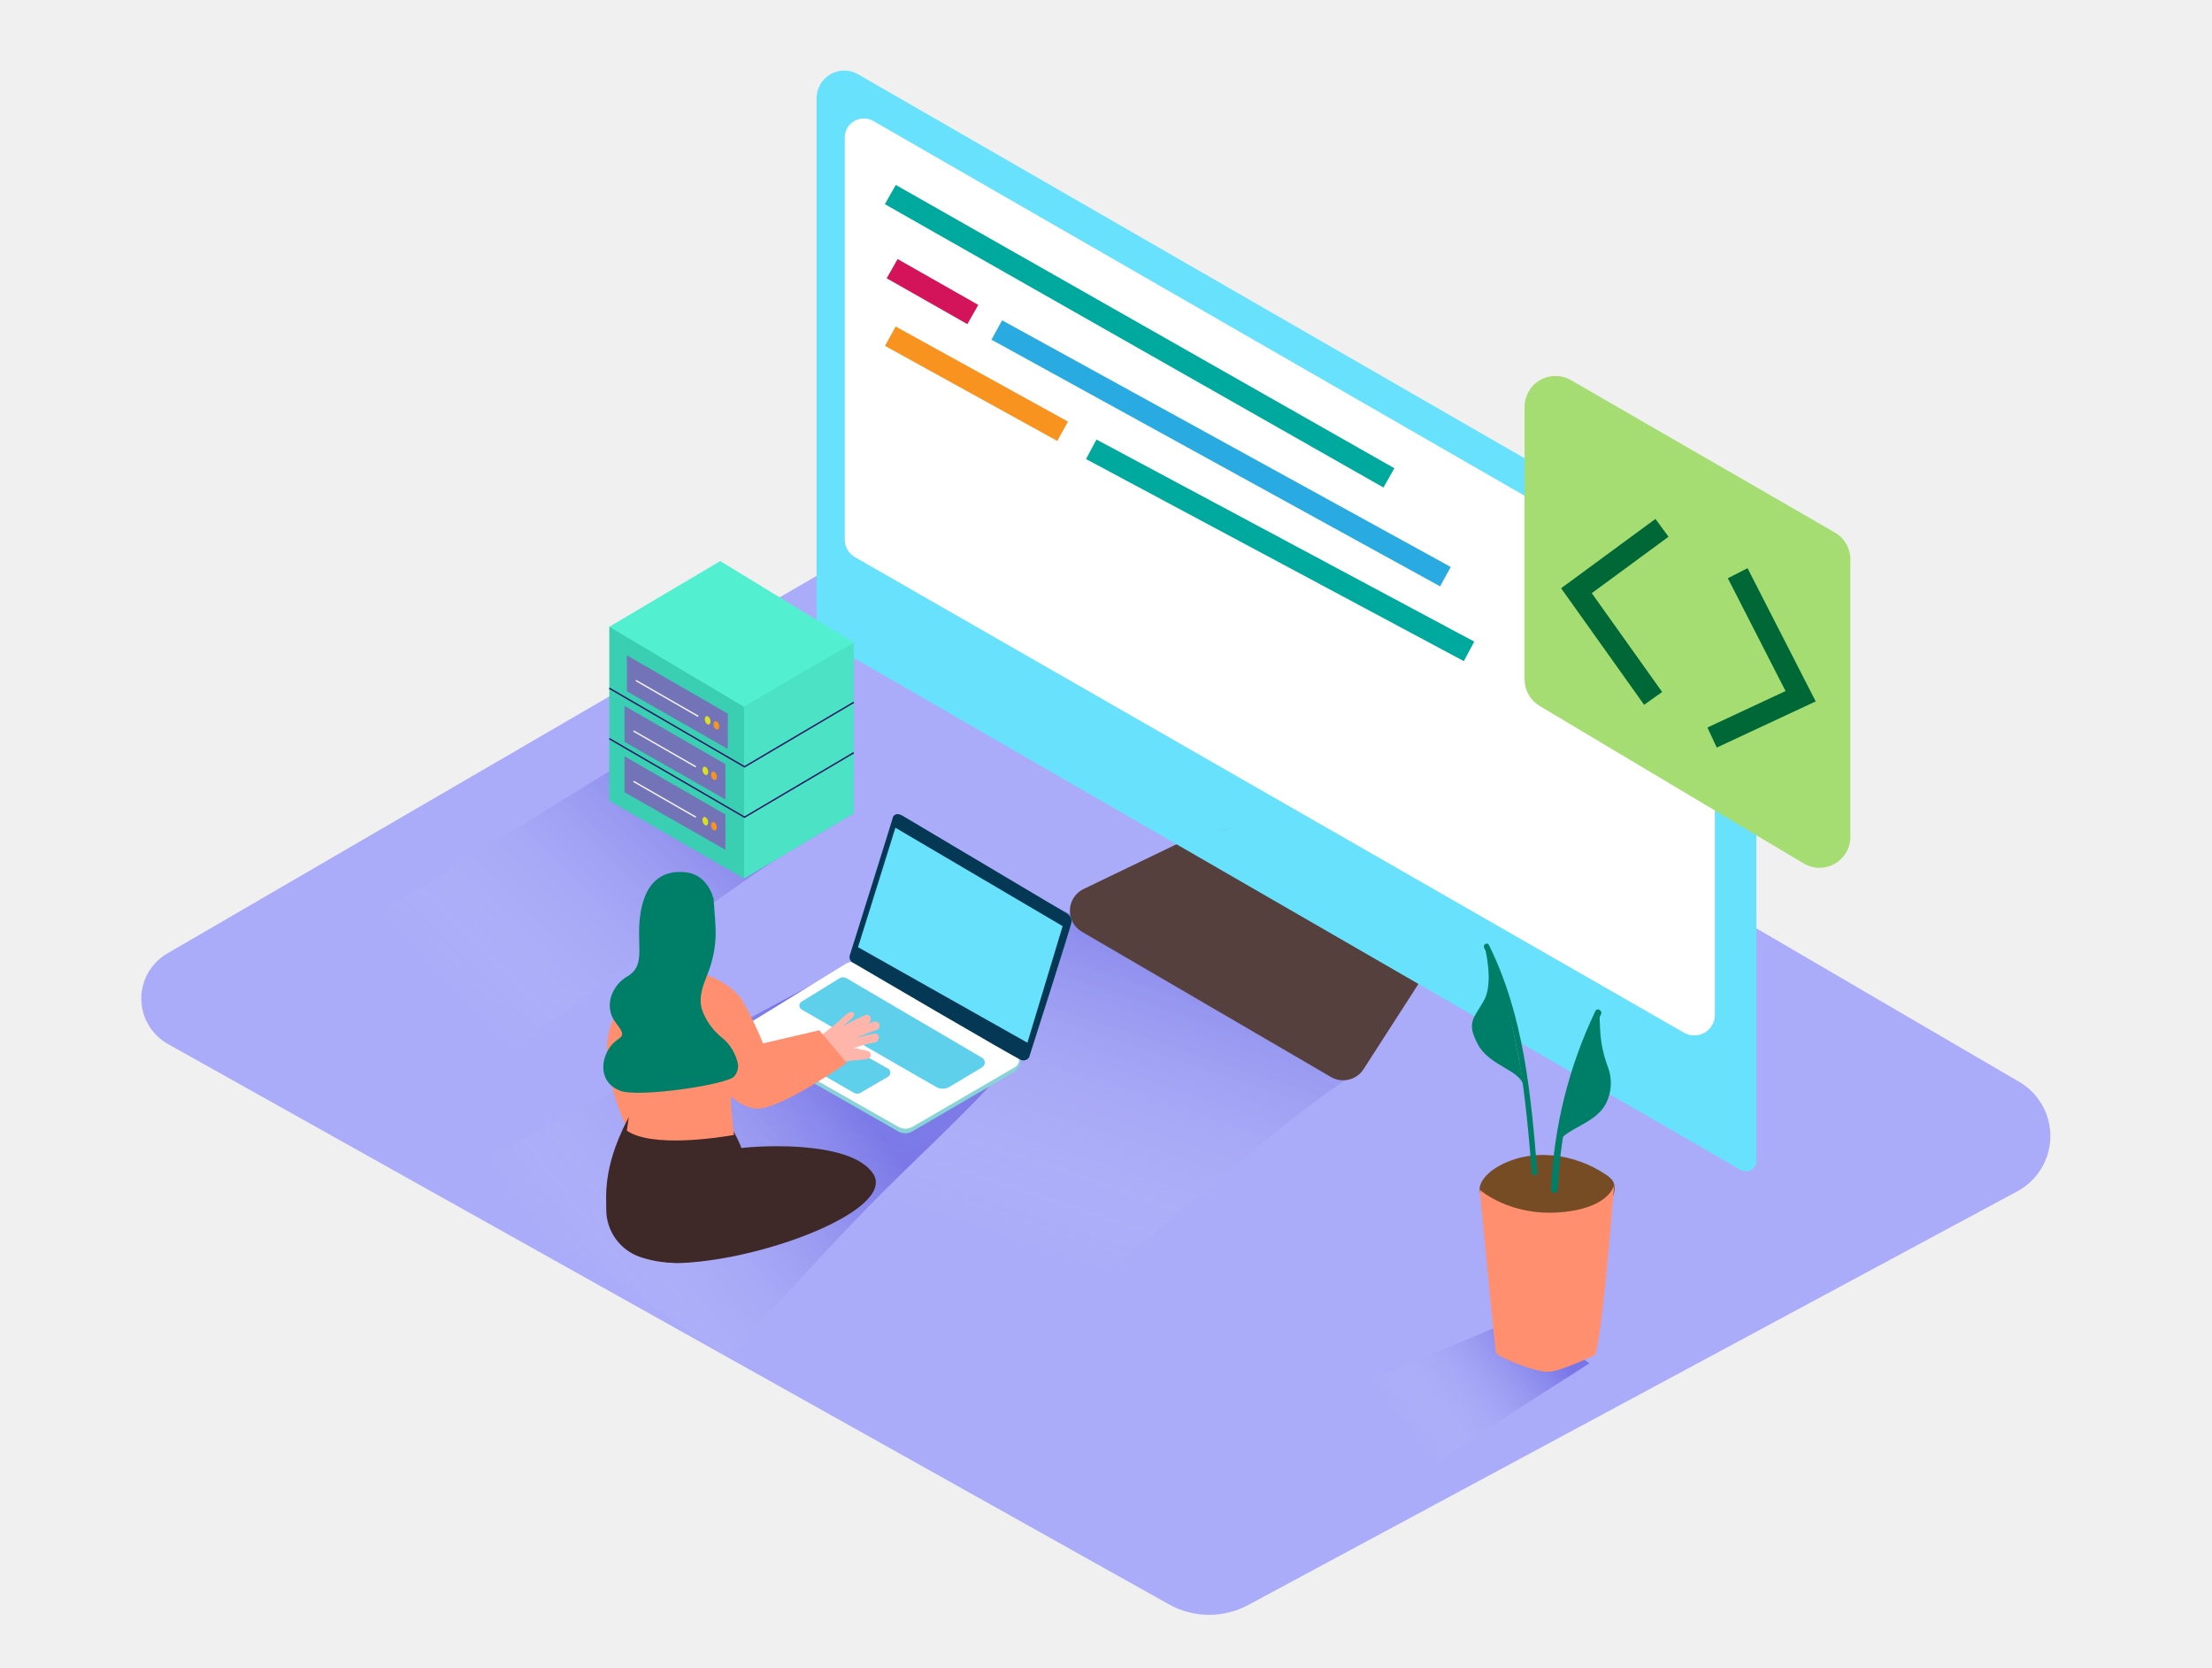
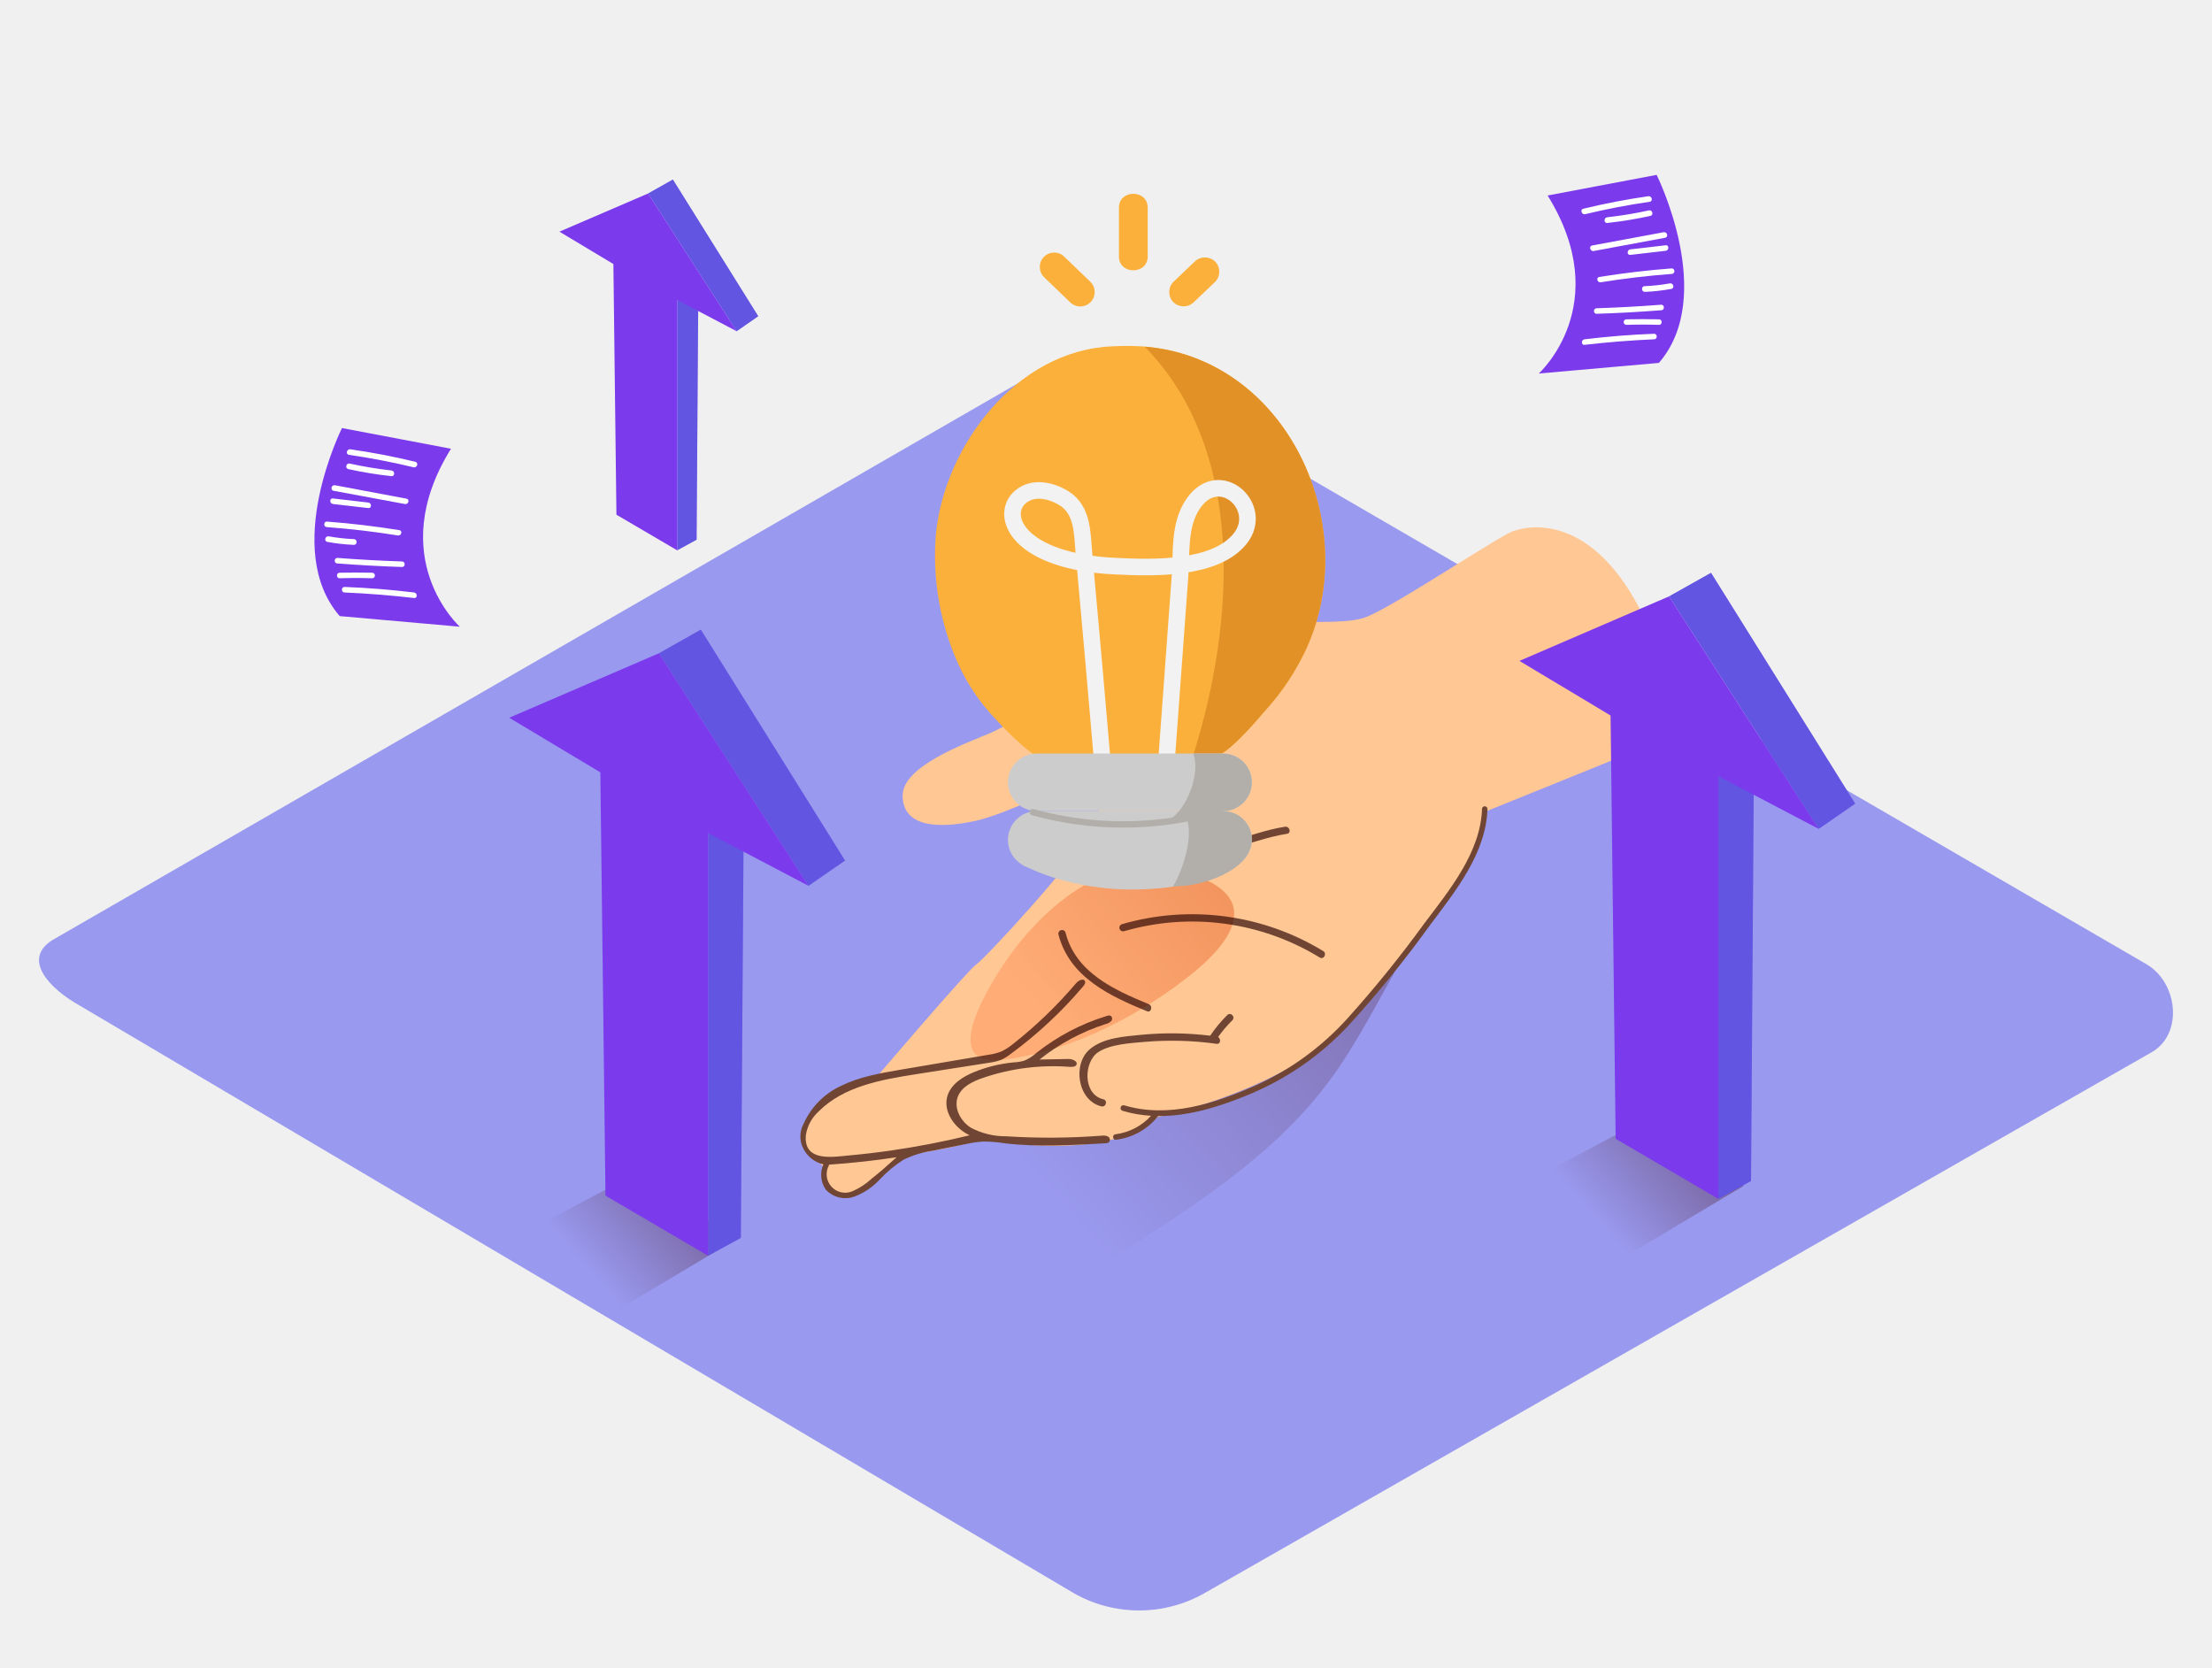
- <svg xmlns="http://www.w3.org/2000/svg" xmlns:xlink="http://www.w3.org/1999/xlink" id="Layer_1" data-name="Layer 1" viewBox="0 0 400 300" width="406" height="306" class="illustration styles_illustrationTablet__1DWOa">
+ <svg xmlns="http://www.w3.org/2000/svg" xmlns:xlink="http://www.w3.org/1999/xlink" viewBox="0 0 400 300" width="406" height="306" class="illustration styles_illustrationTablet__1DWOa">
  <defs>
-     <linearGradient id="linear-gradient" x1="104.12" y1="230.54" x2="151.94" y2="193.21" gradientUnits="userSpaceOnUse">
-       <stop offset="0" stop-color="#fff" stop-opacity="0" />
-       <stop offset="0.98" stop-color="#0800bf" />
+     <linearGradient id="linear-gradient" x1="185.94" y1="210.72" x2="310.74" y2="100.75" gradientUnits="userSpaceOnUse">
+       <stop offset="0" stop-color="#9999ef" />
+       <stop offset="1" stop-color="#644269" />
    </linearGradient>
-     <linearGradient id="linear-gradient-2" x1="83.23" y1="179.7" x2="129.79" y2="132.33" xlink:href="#linear-gradient" />
-     <linearGradient id="linear-gradient-3" x1="175.78" y1="221.98" x2="199.13" y2="151.92" xlink:href="#linear-gradient" />
-     <linearGradient id="linear-gradient-4" x1="253.03" y1="255.51" x2="276.6" y2="236.51" xlink:href="#linear-gradient" />
+     <linearGradient id="linear-gradient-2" x1="288.33" y1="219.31" x2="316.58" y2="194.41" xlink:href="#linear-gradient" />
+     <linearGradient id="linear-gradient-3" x1="106.33" y1="228.84" x2="134.58" y2="203.95" xlink:href="#linear-gradient" />
+     <linearGradient id="linear-gradient-4" x1="188.25" y1="182.38" x2="234.59" y2="141.55" gradientUnits="userSpaceOnUse">
+       <stop offset="0.01" stop-color="#ffc2a4" />
+       <stop offset="1" stop-color="#dd6f31" />
+     </linearGradient>
  </defs>
-   <path d="M178.13,85.67l-147.89,86a9.42,9.42,0,0,0,.14,16.37l181,101.31a14.91,14.91,0,0,0,14.34.12l139.09-74.81a11.34,11.34,0,0,0,.35-19.77Z" fill="#aaacf9" />
-   <path d="M156.79,217.69c8.28-8.5,17.18-16.37,25.06-25.2L150,175.63,82.43,211.75c12.63,6.62,31.12,20.78,49.17,33.05C140,235.76,148.18,226.53,156.79,217.69Z" opacity="0.32" fill="url(#linear-gradient)" />
-   <path d="M105.42,179.79c13.91-10.29,27.77-20.66,42.28-30.06l-29.82-15.78L55.06,172.73c9.53,5,17.67,11.63,31.17,21.17C92.61,189.16,99,184.5,105.42,179.79Z" opacity="0.32" fill="url(#linear-gradient-2)" />
-   <path d="M184.52,240.26c15-8.07,47.18-39.41,62-47.66L190,162.69,122.5,198.82C138.17,207,162.85,226.85,184.52,240.26Z" opacity="0.32" fill="url(#linear-gradient-3)" />
-   <path d="M214.94,150.86l-19,9.15a4.38,4.38,0,0,0-.31,7.72L240.68,194a4.38,4.38,0,0,0,5.89-1.41l10.95-17" fill="#56403d" />
-   <path d="M310.42,102.13,155.23,12.73a5,5,0,0,0-7.57,4.37v95a3.89,3.89,0,0,0,1.95,3.37l165.18,95.35a1.88,1.88,0,0,0,2.82-1.63V114.57A14.35,14.35,0,0,0,310.42,102.13Z" fill="#68e1fd" />
-   <path d="M157.93,21.14l147,84.58a10.31,10.31,0,0,1,5.17,8.93v68.11a3.72,3.72,0,0,1-5.57,3.23L154.6,100a3.67,3.67,0,0,1-1.84-3.18V24.13A3.45,3.45,0,0,1,157.93,21.14Z" fill="#fff" />
-   <ellipse cx="221.35" cy="149.29" rx="1.6" ry="0.01" transform="translate(-24.24 44.57) rotate(-10.9)" fill="#ab643c" />
-   <ellipse cx="298.94" cy="107.8" rx="1.6" ry="1.74" fill="#659fe4" />
-   <ellipse cx="293.84" cy="105.27" rx="1.6" ry="1.74" fill="#c5e9ff" />
-   <polyline points="133.75 185.84 133.74 186.79 134.22 187.39" fill="#adcee1" />
-   <path d="M152.91,174.34l-18.62,11.43a1.15,1.15,0,0,0,0,2l28.12,16.06a2.58,2.58,0,0,0,2.58,0L183.55,193c1.35-1.1,1.26-3.18,0-3.27l-28-15.43A2.62,2.62,0,0,0,152.91,174.34Z" fill="#88d3d8" />
-   <path d="M152.91,173.55,134.29,185a1.15,1.15,0,0,0,0,2L162.44,203a2.58,2.58,0,0,0,2.58,0l18.53-10.79a1.43,1.43,0,0,0,0-2.48l-28-16.22A2.62,2.62,0,0,0,152.91,173.55Z" fill="#fff" />
-   <path d="M153.67,172s7.81-24.86,7.77-24.86.24-1.11,1.62-.47l29.52,17.54s1.43.59,1.15,1.92-7.64,24.33-7.64,24.33a1.25,1.25,0,0,1-1.4.48c-.9-.28-30.33-17.54-30.33-17.54A1.13,1.13,0,0,1,153.67,172Z" fill="#053855" />
-   <polygon points="161.92 148.93 192.16 166.72 185.79 187.8 155.16 170.53 161.92 148.93" fill="#68e1fd" />
-   <path d="M151.76,176.18l-6.81,4.2a.82.82,0,0,0,0,1.41l24.32,14a2.4,2.4,0,0,0,2.4,0c1.57-.91,4.27-2.54,5.93-3.55a1,1,0,0,0,0-1.71l-24.47-14.36A1.33,1.33,0,0,0,151.76,176.18Z" fill="#68e1fd" />
-   <path d="M152.08,187.66l8.49,4.82a.85.85,0,0,1,0,1.48l-5,2.91a1.13,1.13,0,0,1-1.13,0l-8.69-5a.71.71,0,0,1,0-1.24l5.22-3A1.13,1.13,0,0,1,152.08,187.66Z" fill="#68e1fd" />
-   <path d="M151.76,176.18l-6.81,4.2a.82.82,0,0,0,0,1.41l24.32,14a2.4,2.4,0,0,0,2.4,0c1.57-.91,4.27-2.54,5.93-3.55a1,1,0,0,0,0-1.71l-24.47-14.36A1.33,1.33,0,0,0,151.76,176.18Z" fill="#053855" opacity="0.1" />
-   <path d="M152.08,187.66l8.49,4.82a.85.85,0,0,1,0,1.48l-5,2.91a1.13,1.13,0,0,1-1.13,0l-8.69-5a.71.71,0,0,1,0-1.24l5.22-3A1.13,1.13,0,0,1,152.08,187.66Z" fill="#053855" opacity="0.1" />
-   <path d="M119.25,171.72a30.08,30.08,0,0,0-8.76,12.84c-3.08,8.49,4.61,22.38,4.61,22.38l12-9.46" fill="#ff8f6f" />
-   <path d="M109.63,218a9.06,9.06,0,0,0,6.17,8.56,20,20,0,0,0,7.63,1c5.3-.34,9.94-2.82,13.84-6.24-.74-9.4-3.39-16-5.66-19.15l-14.48-7c-.07,1.31-7.7,10.15-7.52,20.92Q109.62,217.1,109.63,218Z" fill="#3e2928" />
-   <path d="M131.35,186,116,185.25l-2.65,18.45c4.57,3.15,16.64,1.25,19.38.78C131.92,198.37,132,192.1,131.35,186Z" fill="#ff8f6f" />
-   <path d="M154,183.46l-1.54,1.35a39.65,39.65,0,0,1,4-2c.93-.42,1.44,1.08.52,1.5l-.47.22q.74-.28,1.49-.54a.79.79,0,0,1,.52,1.5,41.19,41.19,0,0,0-3.83,1.53,28.15,28.15,0,0,1,3.43-.86c1-.19,1.09,1.4.1,1.58a25.06,25.06,0,0,0-3.88,1.05,3.79,3.79,0,0,1,1.19.2c.46.12,1.64.19,1.85.65a.8.8,0,0,1-.65,1.12l-5.95.61a7.11,7.11,0,0,0-1.6,1.25,27.61,27.61,0,0,0-1.91-2.05,22.76,22.76,0,0,0-1.87-1.64q.88-.84,1.8-1.63c.13-.18.45-.09.81-.39,2-1.72,2.47-1.84,4.65-3.89C154.27,181.42,154.94,182.64,154,183.46Z" fill="#ffb5a9" />
-   <path d="M126.39,175.06s5.59,1.51,7.86,5.13a63.93,63.93,0,0,1,3.74,7.73l10.16-2.37s2.95,3.45,4.94,5.92c0,0-9.92,7-15.1,8.15s-10.68-7.7-10.68-7.7-1.14,3.66-.92-.25" fill="#ff8f6f" />
-   <path d="M130.48,186.82a11.33,11.33,0,0,1-3.54-5c-.67-2.28.17-4.29,1-6.42a20.68,20.68,0,0,0,1.46-6.6c.07-2.23-.19-4.45-.34-6.67a.64.64,0,0,1,0-.29c-.74-2.51-2.28-4.63-5.3-4.88-7.81-.66-8.25,8-8.19,11.5s.43,5.89-2.16,7.37-4.46,5.32-2,8.44.25,2-1.39,4.75-1.22,6.23,2.16,7.48,19.1-1.1,20.55-2.56a3,3,0,0,0,.74-2.12A8.24,8.24,0,0,0,130.48,186.82Z" fill="#007f68" />
-   <path d="M133.39,206.95c1.89-.41,20.21-1.87,24.48,4.5s-19,15.44-34.44,16.17S125.1,208.73,133.39,206.95Z" fill="#3e2928" />
-   <polyline points="110.18 112.59 110.18 144.04 134.54 158.11 154.38 146.31 154.38 117.09" fill="#3aceb2" />
-   <polygon points="134.54 158.11 134.54 127.07 154.38 115.45 154.38 146.31 134.54 158.11" fill="#4be2c5" />
-   <polygon points="130.24 100.71 110.18 112.59 134.54 127.07 154.38 115.45 130.24 100.71" fill="#52efd1" />
-   <polygon points="113.36 117.76 113.36 124.27 131.61 134.69 131.61 128.3 113.36 117.76" fill="#7374b7" />
-   <ellipse cx="129.54" cy="130.41" rx="0.49" ry="0.78" transform="translate(-32.56 43.75) rotate(-17.06)" fill="#f7931e" />
-   <ellipse cx="127.98" cy="129.5" rx="0.49" ry="0.78" transform="translate(-32.37 43.25) rotate(-17.06)" fill="#d9e021" />
-   <line x1="126.26" y1="128.78" x2="114.98" y2="122.3" fill="none" stroke="#f2f2f2" stroke-miterlimit="10" stroke-width="0.25" />
-   <polygon points="112.93 126.89 112.93 133.4 131.18 143.81 131.18 137.43 112.93 126.89" fill="#7374b7" />
-   <ellipse cx="129.11" cy="139.54" rx="0.49" ry="0.78" transform="translate(-35.26 44.02) rotate(-17.06)" fill="#f7931e" />
-   <ellipse cx="127.55" cy="138.63" rx="0.49" ry="0.78" transform="translate(-35.06 43.53) rotate(-17.06)" fill="#d9e021" />
-   <line x1="125.83" y1="137.91" x2="114.55" y2="131.43" fill="none" stroke="#f2f2f2" stroke-miterlimit="10" stroke-width="0.25" />
-   <polygon points="112.93 136 112.93 142.51 131.18 152.92 131.18 146.54 112.93 136" fill="#7374b7" />
-   <ellipse cx="129.11" cy="148.65" rx="0.49" ry="0.78" transform="translate(-37.94 44.43) rotate(-17.06)" fill="#f7931e" />
-   <ellipse cx="127.55" cy="147.74" rx="0.49" ry="0.78" transform="translate(-37.74 43.93) rotate(-17.06)" fill="#d9e021" />
-   <line x1="125.83" y1="147.02" x2="114.55" y2="140.54" fill="none" stroke="#f2f2f2" stroke-miterlimit="10" stroke-width="0.25" />
-   <polyline points="154.38 126.26 134.63 137.91 110.18 123.7" fill="none" stroke="#1b1464" stroke-miterlimit="10" stroke-width="0.25" />
-   <polyline points="154.38 135.37 134.63 147.02 110.18 132.82" fill="none" stroke="#1b1464" stroke-miterlimit="10" stroke-width="0.25" />
-   <path d="M334.61,100.36v50.22a5.59,5.59,0,0,1-8.46,4.8l-47.73-28.47a5.59,5.59,0,0,1-2.73-4.8V72.81A5.59,5.59,0,0,1,284.09,68l47.73,27.56A5.59,5.59,0,0,1,334.61,100.36Z" fill="#a5dd73" />
-   <path d="M262.5,261.86c8.23-5.48,16.6-10.76,24.92-16.09l-11.82-8.63-45.77,19.11c5.53,2.9,13,8.33,20.86,13.86C254.59,267.31,258.5,264.52,262.5,261.86Z" opacity="0.32" fill="url(#linear-gradient-4)" />
-   <path d="M291.91,213.43a2.1,2.1,0,0,0-.37-.78,4.67,4.67,0,0,0-1.14-1c-5.81-3.93-13.86-5-20-1.17-1.4.88-3.49,2.87-2.66,4.75.48,1.09,1.94,1.73,3,2.17a44.57,44.57,0,0,0,10.51,2.74c1.3.22,2.62.44,3.93.56a5.43,5.43,0,0,0,4.79-2.05C290.85,217.49,292.32,215.14,291.91,213.43Z" fill="#754c24" />
-   <path d="M267.57,214.37s5.3,4.8,14.46,4.1,9.87-5,9.87-5-2.37,30.36-3.62,30.88-5.93,2.78-8.19,2.95-9.4-2.69-9.58-3.48S267.57,214.37,267.57,214.37Z" fill="#ff8f6f" />
-   <path d="M269.24,170.13c-.28-.57-1.15-.07-.86.5,6.27,12.64,7.49,26.87,8.62,40.69.05.63,1.05.64,1,0C276.86,197.31,275.6,182.93,269.24,170.13Z" fill="#007f68" />
-   <path d="M268.44,170.25s1.75,6.56-.06,9.84-3.3,3.93-1.14,8,7.94,4.62,8.32,7.74S272.8,175.82,268.44,170.25Z" fill="#007f68" />
-   <path d="M288.49,182.09a82.45,82.45,0,0,0-8,32.26c0,.78,1.19.77,1.22,0a81,81,0,0,1,7.79-31.66C289.88,182,288.83,181.38,288.49,182.09Z" fill="#007f68" />
-   <path d="M289.35,185.29c0-.66-.15-2-.08-3.11l-.7.44c-2.38,5.79-5.94,19.39-7,23.55,1.45-3.12,7.38-3.55,9.12-8a8.19,8.19,0,0,0,.1-5.91A21.82,21.82,0,0,1,289.35,185.29Z" fill="#007f68" />
-   <polyline points="300.54 94.7 285.07 106.07 298.94 125.54" fill="none" stroke="#006837" stroke-miterlimit="10" stroke-width="4" />
-   <polyline points="314.23 102.91 325.61 125.15 309.6 132.62" fill="none" stroke="#006837" stroke-miterlimit="10" stroke-width="4" />
-   <line x1="161" y1="34.44" x2="251.16" y2="85.67" fill="none" stroke="#00a99d" stroke-miterlimit="10" stroke-width="4" />
-   <line x1="161.33" y1="47.84" x2="175.92" y2="56.13" fill="none" stroke="#d4145a" stroke-miterlimit="10" stroke-width="4" />
-   <line x1="180.25" y1="58.93" x2="261.38" y2="103.53" fill="none" stroke="#29abe2" stroke-miterlimit="10" stroke-width="4" />
-   <line x1="161" y1="60.05" x2="192.16" y2="77.24" fill="none" stroke="#f7931e" stroke-miterlimit="10" stroke-width="4" />
-   <line x1="197.33" y1="80.5" x2="265.65" y2="117.04" fill="none" stroke="#00a99d" stroke-miterlimit="10" stroke-width="4" />
+   <g style="isolation: isolate;">
+     <g id="Layer_2" data-name="Layer 2">
+       <path d="M194.28,287.39,14.56,181.17C8.84,178,3.93,172.68,9.51,169.22l180.37-104c2.71-1.68,6.82-2.78,9.57-1.18L388.11,173.58c5.72,3.32,6.75,12.6,1,15.93L218,287.22A23.9,23.9,0,0,1,194.28,287.39Z" fill="#9999ef" />
+       <path d="M234.37,201.8a74.17,74.17,0,0,0,5.77-6.77c5.1-6.8,8.87-14.48,13.1-21.85a108.23,108.23,0,0,1,7-10.86,10.81,10.81,0,0,0,2.28-4.15,10,10,0,0,0-.72-5q-4.49-13.78-9.52-27.39c-3.45,1.26-6.3,3.73-9,6.18-19.65,17.54-38,36.43-57.19,54.5a159.83,159.83,0,0,1-14.08,12.21,117.62,117.62,0,0,1-15.42,9.52c-4.43,2.34-12.11,4.34-15.4,7.88,2.32,2.89,36.39,28.15,37.13,27.49C195.69,228.07,218.42,218.45,234.37,201.8Z" fill="url(#linear-gradient)" />
+       <path d="M310,210.46c-4.23-2.8-8-6.18-12.3-8.91L273,214.65l19.37,12.71,22.94-13.68Q312.59,212.18,310,210.46Z" fill="url(#linear-gradient-2)" />
+       <path d="M128,220c-4.23-2.8-8-6.18-12.3-8.91L91,224.19l19.37,12.71,22.94-13.68Q130.59,221.71,128,220Z" fill="url(#linear-gradient-3)" />
+       <path d="M295.9,108.2C286,90.39,274,95.2,274,95.2c-1.2-.24-21.42,13.48-27,15.65s-21.9-1-34.42,3.37-28.88,15.65-33.46,17.57-15.89,6-15.89,11.31,5.54,6.26,13.24,4.57S203,135.88,203,135.88s-3.61,8.91-6.26,14.2S178,172.7,176.51,173.67,158,194.61,158,194.61a44.09,44.09,0,0,0-9.92,3.86,2,2,0,0,1-.37.66c-1.82,2.2-3.71,4.93-2.16,7.82.82,1.54,2.47,2,3.44,3.43a1.6,1.6,0,0,1-.3,2.27,5,5,0,0,0,2.81,2.42c3.85,1.44,11.55-6.86,11.55-6.86s8.91-1.08,14.44-3c0,0,22.53,4.63,31.89-4,0,0,24.21-4.92,35.57-18.13C261,164.3,265.81,155.86,267,153a17.72,17.72,0,0,0,1-6.74L298.3,134S305.76,126,295.9,108.2Z" fill="#ffc794" />
+       <path d="M221.93,182.8a24.2,24.2,0,0,0-3.09,3.73h0a57.75,57.75,0,0,0-12.48-.16c-3.05.31-6.78.52-9.25,2.57-3.24,2.7-2.26,9.33,2.06,10.37.83.2,1.19-1.08.35-1.28-3.78-.9-3.56-6.8-.92-8.53,2.23-1.45,5.85-1.62,8.37-1.85A58.37,58.37,0,0,1,220,188c.74.1.82-.91.27-1.23a22.56,22.56,0,0,1,2.55-3C223.48,183.14,222.54,182.2,221.93,182.8Z" fill="#704533" />
+       <path d="M207.74,180.83c-6.28-2.58-13.22-5.73-15.05-12.92a.66.66,0,0,0-1.28.35c2,7.69,9.24,11.08,16,13.85C208.17,182.44,208.52,181.15,207.74,180.83Z" fill="#704533" />
+       <path d="M200.29,182.92l-.21.06a38.63,38.63,0,0,0-12.65,6.65,7.84,7.84,0,0,1-2.22,1.42,8.28,8.28,0,0,1-1.93.31,25.11,25.11,0,0,0-7.06,1.72c-2.08.84-4.2,2.16-4.88,4.29-.9,2.86,1.31,5.91,4,7.17q-7.13,1.74-14.41,2.78-3.63.52-7.29.85c-3,.28-8.33,1.26-7.92-3.63a7.27,7.27,0,0,1,2.35-4.34c4.5-4.51,11.24-5.71,17.53-6.7L179,191.4a9,9,0,0,0,2-.49,8.53,8.53,0,0,0,1.77-1.08,76.47,76.47,0,0,0,13.1-12.22c.22-.26.46-.6.33-.92-.24-.62-1.17-.16-1.6.34A79.19,79.19,0,0,1,183.22,188a9.79,9.79,0,0,1-2.21,1.41,10.43,10.43,0,0,1-2.27.57l-15.89,2.7c-3.68.63-7.41,1.27-10.76,2.92a13.67,13.67,0,0,0-6.8,6.92,4.74,4.74,0,0,0-.06,4.35,5.41,5.41,0,0,0,3.66,2.92,4.7,4.7,0,0,0,.46,4.6,4.83,4.83,0,0,0,5.13,1.24,12.1,12.1,0,0,0,4.61-3.1,21.58,21.58,0,0,1,4.3-3.58,18,18,0,0,1,5.23-1.61l6.08-1.22a19.59,19.59,0,0,1,3.08-.45,24.41,24.41,0,0,1,3.87.31c6,.73,12.16.35,18.23,0a1,1,0,0,0,.71-.24.67.67,0,0,0-.28-1,2,2,0,0,0-1.11-.13,123.29,123.29,0,0,1-17.25.11,13.46,13.46,0,0,1-6.37-1.54c-1.87-1.17-3.16-3.57-2.37-5.63.7-1.81,2.67-2.75,4.51-3.38a39.23,39.23,0,0,1,15.78-2c.42,0,.95,0,1.14-.35.34-.65-.72-1.1-1.45-1.08l-5.21.1a37.88,37.88,0,0,1,12-6.43,2,2,0,0,0,.93-.49.66.66,0,0,0,0-.94A.74.74,0,0,0,200.29,182.92Zm-42.77,29.55a11.86,11.86,0,0,1-3.44,2.21,3.34,3.34,0,0,1-4.19-4.69.5.5,0,0,0,0-.14q6.16-.42,12.24-1.34C160.64,209.87,159.11,211.2,157.52,212.47Z" fill="#704533" />
+       <path d="M239.31,171.25a45.54,45.54,0,0,0-36.4-4.89.66.66,0,0,0,.35,1.28,44.17,44.17,0,0,1,35.38,4.75C239.37,172.84,240,171.69,239.31,171.25Z" fill="#704533" />
+       <path d="M232.38,148.75c-6.76,1-13.43,5.23-20.32,2.69-.8-.3-1.15,1-.35,1.28,7.17,2.65,14-1.61,21-2.69C233.58,149.9,233.22,148.62,232.38,148.75Z" fill="#704533" />
+       <path d="M268,145.43c-.22,7.9-5.88,14.76-10.43,20.79a210.11,210.11,0,0,1-13.89,17.17,50.54,50.54,0,0,1-16.77,12.22c-7.36,3.21-15.65,5.89-23.63,3.51a.5.5,0,0,0-.27,1,22.62,22.62,0,0,0,5.14.89,10.53,10.53,0,0,1-6.39,3.34c-.64,0-.64,1,0,1a11.48,11.48,0,0,0,7.56-4.15.52.52,0,0,0,.07-.14c5.55.05,11.07-1.68,16.23-3.8a51.75,51.75,0,0,0,18.18-12.52,201.5,201.5,0,0,0,14.9-18.35c4.59-6.12,10.06-12.93,10.28-20.92A.5.5,0,0,0,268,145.43Z" fill="#704533" />
+       <polygon points="134.46 151.02 133.97 223.09 128.05 226.32 128.05 149.89 134.46 151.02" fill="#7c3aed" />
+       <polyline points="119.14 117.39 126.73 113.11 152.81 154.86 146.2 159.43" fill="#7c3aed" />
+       <g opacity="0.5">
+         <polygon points="134.46 151.02 133.97 223.09 128.05 226.32 128.05 149.89 134.46 151.02" fill="#0da6bf" opacity="0.5" />
+         <polyline points="119.14 117.39 126.73 113.11 152.81 154.86 146.2 159.43" fill="#0da6bf" opacity="0.5" />
+       </g>
+       <polygon points="92.08 129.04 119.14 117.39 146.2 159.43 128.05 149.89 128.05 226.32 109.49 215.45 108.56 138.91 92.08 129.04 92.08 129.04" fill="#7c3aed" />
+       <polygon points="126.26 54.17 125.97 96.85 122.46 98.77 122.46 53.5 126.26 54.17" fill="#7c3aed" />
+       <polyline points="117.19 34.25 121.68 31.72 137.12 56.44 133.21 59.15" fill="#7c3aed" />
+       <g opacity="0.5">
+         <polygon points="126.26 54.17 125.97 96.85 122.46 98.77 122.46 53.5 126.26 54.17" fill="#0da6bf" opacity="0.5" />
+         <polyline points="117.19 34.25 121.68 31.72 137.12 56.44 133.21 59.15" fill="#0da6bf" opacity="0.5" />
+       </g>
+       <polygon points="101.16 41.15 117.19 34.25 133.21 59.15 122.46 53.5 122.46 98.77 111.47 92.33 110.92 47 101.16 41.15 101.16 41.15" fill="#7c3aed" />
+       <polygon points="317.14 140.74 316.64 212.81 310.72 216.03 310.72 139.6 317.14 140.74" fill="#7c3aed" />
+       <polyline points="301.81 107.1 309.41 102.83 335.48 144.57 328.88 149.14" fill="#7c3aed" />
+       <g opacity="0.5">
+         <polygon points="317.14 140.74 316.64 212.81 310.72 216.03 310.72 139.6 317.14 140.74" fill="#0da6bf" opacity="0.5" />
+         <polyline points="301.81 107.1 309.41 102.83 335.48 144.57 328.88 149.14" fill="#0da6bf" opacity="0.5" />
+       </g>
+       <polygon points="274.76 118.76 301.81 107.1 328.88 149.14 310.72 139.6 310.72 216.03 292.16 205.17 291.24 128.63 274.76 118.76 274.76 118.76" fill="#7c3aed" />
+       <path d="M81.55,80.4,61.84,76.66s-10.93,21.87-.41,34l21.72,1.92S69.32,100.14,81.55,80.4Z" fill="#7c3aed" />
+       <path d="M75.1,82.76q-5.82-1.41-11.75-2.26c-.63-.09-.9.87-.27,1q5.93.86,11.75,2.26C75.46,83.87,75.72,82.91,75.1,82.76Z" fill="#fff" />
+       <path d="M70.8,84.33a71.54,71.54,0,0,1-7.56-1.25c-.63-.14-.9.83-.27,1a74.07,74.07,0,0,0,7.83,1.28C71.44,85.4,71.43,84.4,70.8,84.33Z" fill="#fff" />
+       <path d="M73.51,89.43,60.57,87c-.63-.12-.9.85-.27,1l12.94,2.4C73.87,90.51,74.14,89.55,73.51,89.43Z" fill="#fff" />
+       <path d="M66.6,90.13l-6.4-.74c-.64-.07-.63.93,0,1l6.4.74C67.24,91.2,67.24,90.2,66.6,90.13Z" fill="#fff" />
+       <path d="M72.21,95.12q-6.52-1.05-13.1-1.55c-.64,0-.64,1,0,1q6.45.48,12.83,1.51C72.58,96.19,72.85,95.22,72.21,95.12Z" fill="#fff" />
+       <path d="M64,96.74a32.92,32.92,0,0,1-4.56-.5c-.63-.11-.9.85-.27,1a34.86,34.86,0,0,0,4.82.54C64.65,97.77,64.65,96.77,64,96.74Z" fill="#fff" />
+       <path d="M72.69,100.78q-5.85-.19-11.68-.64c-.64,0-.64,1,0,1q5.84.45,11.68.64C73.34,101.8,73.34,100.8,72.69,100.78Z" fill="#fff" />
+       <path d="M67.3,102.82q-2.95-.06-5.89,0c-.64,0-.64,1,0,1q2.95-.1,5.89,0A.5.5,0,0,0,67.3,102.82Z" fill="#fff" />
+       <path d="M74.88,106.39q-6.27-.76-12.57-1c-.64,0-.64,1,0,1q6.3.28,12.57,1C75.52,107.47,75.51,106.47,74.88,106.39Z" fill="#fff" />
+       <path d="M279.86,34.61l19.71-3.73s10.93,21.87.41,34l-21.72,1.92S292.09,54.36,279.86,34.61Z" fill="#7c3aed" />
+       <path d="M286.32,37q5.82-1.41,11.75-2.26c.63-.09.9.87.27,1q-5.93.86-11.75,2.26C286,38.09,285.69,37.12,286.32,37Z" fill="#fff" />
+       <path d="M290.62,38.55a71.54,71.54,0,0,0,7.56-1.25c.63-.14.9.83.27,1a74.07,74.07,0,0,1-7.83,1.28C290,39.62,290,38.62,290.62,38.55Z" fill="#fff" />
+       <path d="M287.91,43.65l12.94-2.4c.63-.12.9.85.27,1l-12.94,2.4C287.54,44.73,287.27,43.77,287.91,43.65Z" fill="#fff" />
+       <path d="M294.81,44.35l6.4-.74c.64-.07.63.93,0,1l-6.4.74C294.17,45.42,294.18,44.42,294.81,44.35Z" fill="#fff" />
+       <path d="M289.2,49.34q6.52-1.05,13.1-1.55c.64,0,.64,1,0,1q-6.45.48-12.83,1.51C288.84,50.4,288.57,49.44,289.2,49.34Z" fill="#fff" />
+       <path d="M297.41,51a32.92,32.92,0,0,0,4.56-.5c.63-.11.9.85.27,1a34.86,34.86,0,0,1-4.82.54C296.77,52,296.77,51,297.41,51Z" fill="#fff" />
+       <path d="M288.72,55q5.85-.19,11.68-.64c.64,0,.64,1,0,1q-5.84.45-11.68.64C288.08,56,288.08,55,288.72,55Z" fill="#fff" />
+       <path d="M294.11,57q2.95-.06,5.89,0c.64,0,.64,1,0,1q-2.95-.1-5.89,0A.5.5,0,0,1,294.11,57Z" fill="#fff" />
+       <path d="M286.54,60.61q6.27-.76,12.57-1c.64,0,.64,1,0,1q-6.3.28-12.57,1C285.9,61.69,285.91,60.68,286.54,60.61Z" fill="#fff" />
+       <path d="M197.19,50.23l-4.72-4.54a2.6,2.6,0,1,0-3.68,3.68l4.72,4.54a2.6,2.6,0,1,0,3.68-3.68Z" fill="#fbb03b" />
+       <path d="M202.34,36.81v8.82c0,3.34,5.2,3.35,5.2,0V36.81C207.54,33.47,202.34,33.46,202.34,36.81Z" fill="#fbb03b" />
+       <path d="M219.73,46.55a2.65,2.65,0,0,0-3.68,0l-3.86,3.68a2.62,2.62,0,0,0,0,3.68,2.65,2.65,0,0,0,3.68,0l3.86-3.68A2.62,2.62,0,0,0,219.73,46.55Z" fill="#fbb03b" />
+       <path d="M182.27,172.49s12.68-19.37,29-16.17,13.74,11.17,4.93,18.48S194.06,189.49,181,190.91,182.27,172.49,182.27,172.49Z" opacity="0.56" fill="url(#linear-gradient-4)" style="mix-blend-mode: multiply;" />
+       <path d="M219.14,136.23c2.59-.07,8-6.57,9.69-8.51a44.69,44.69,0,0,0,7.33-11c10.46-22.64-3.55-53-29.63-54.83a48.27,48.27,0,0,0-5.55,0c-17.11.79-30.16,17.85-31.74,33.94a47.69,47.69,0,0,0,4.13,23.69,35.84,35.84,0,0,0,6.49,9.58c1.86,2,7.42,8,10.28,7.91Z" fill="#fbb03b" />
+       <path d="M207,61.94c18.08,18.44,16.63,49.29,8.61,74.38l3.51-.09c2.59-.07,8-6.57,9.69-8.51a44.69,44.69,0,0,0,7.33-11C246.55,94.21,232.78,64.08,207,61.94Z" fill="#e29127" />
+       <path d="M210.86,137.93l2.52-34.45c.32-4.33-.24-9.34,2.41-13.18,4.76-6.89,13,.66,8.48,6.34s-15.85,5.31-22.35,5c-18-.77-21.28-9.28-17.35-12.56,2.26-1.89,5.48-1.16,7.78.24,3.46,2.11,3.33,6.28,3.65,9.83s.62,6.84.92,10.27q1,11,1.93,21.93l.57,6.55" fill="none" stroke="#f2f2f2" stroke-miterlimit="10" stroke-width="3" />
+       <rect x="182.27" y="135.52" width="44.11" height="10.4" rx="5.2" ry="5.2" transform="translate(408.65 281.43) rotate(180)" fill="#ccc" />
+       <rect x="182.27" y="145.92" width="44.11" height="10.4" rx="5.2" ry="5.2" transform="translate(408.65 302.24) rotate(-180)" fill="#ccc" />
+       <path d="M221.18,135.52h-5.37c1.2,3.42-.86,9.23-3.77,11.57a60.66,60.66,0,0,1-25.19-1.55.58.58,0,0,0-.31,1.11,61.92,61.92,0,0,0,33.73-.17.53.53,0,0,0,.4-.48l.5-.08a5.2,5.2,0,0,0,0-10.4Z" fill="#b2afab" />
+       <path d="M184.78,155.57s8.26,4.8,21,4.52,18.11-4.52,18.11-4.52" fill="#ccc" />
+       <path d="M221.18,145.92h-7.46c2.81,2.61.39,10.39-1.63,13.66l1.53-.13c2.87,0,12.63-2.4,12.76-8.33A5.16,5.16,0,0,0,221.18,145.92Z" fill="#b2afab" />
+     </g>
+   </g>
</svg>
